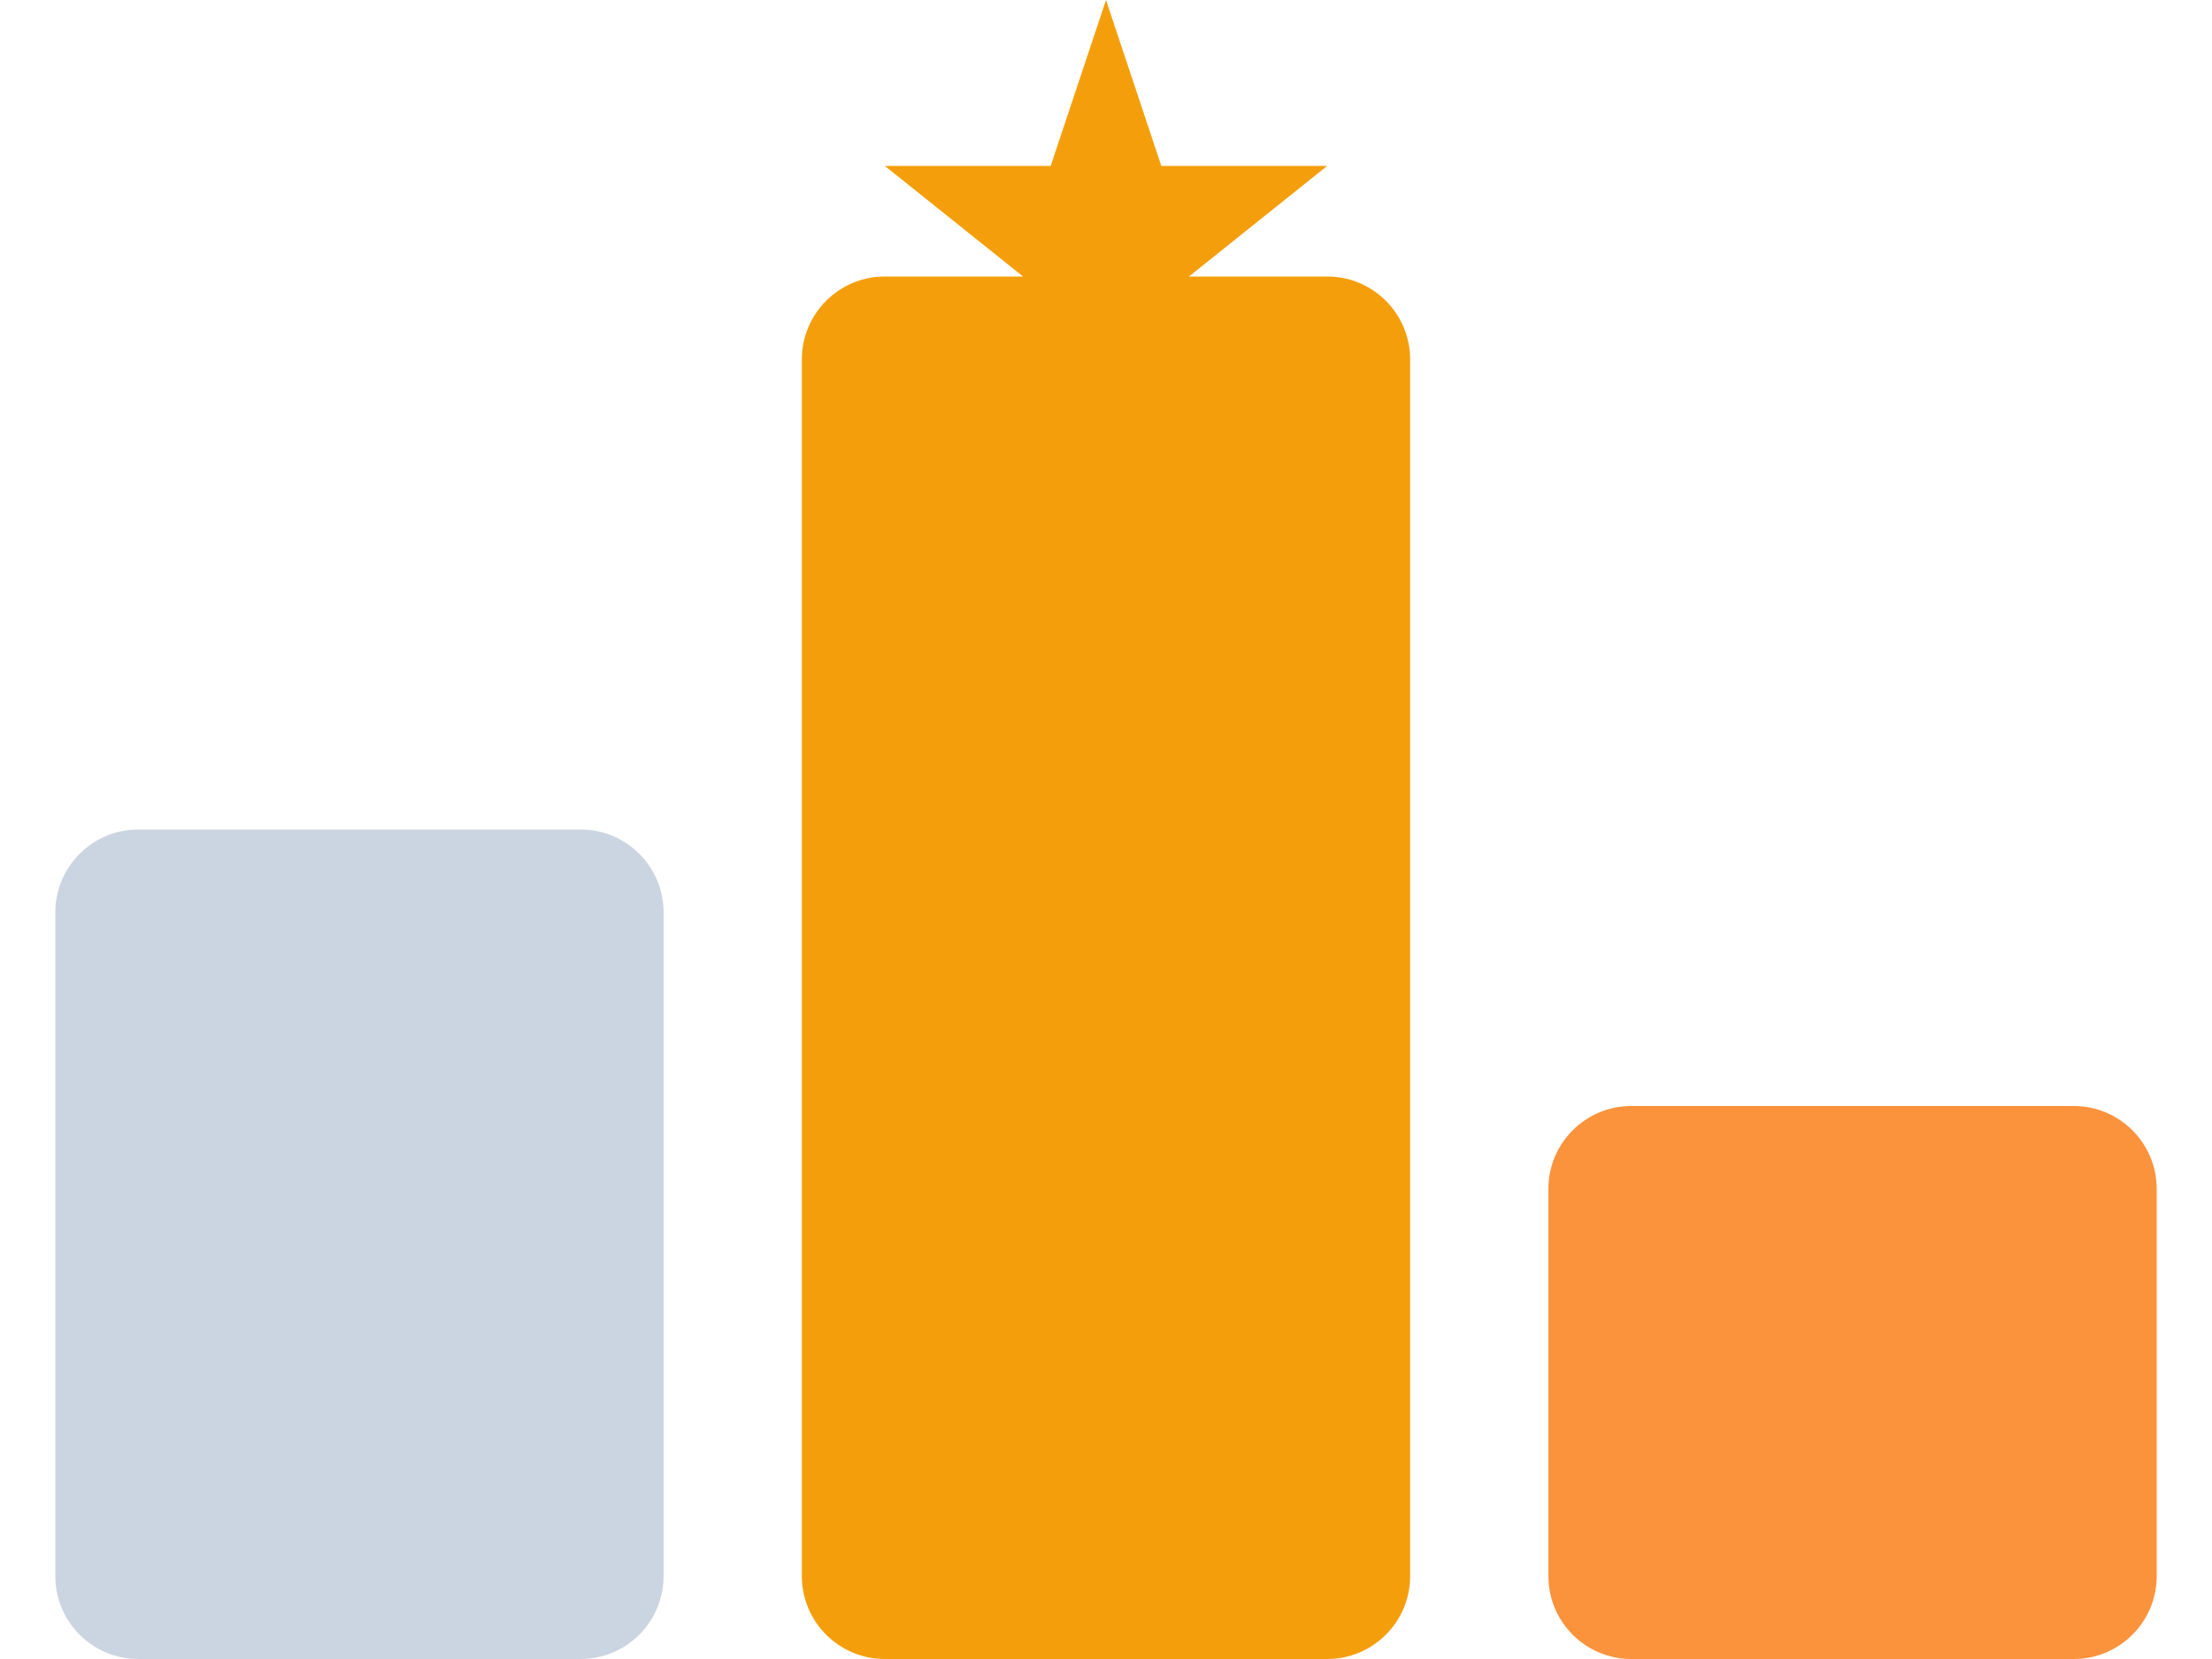
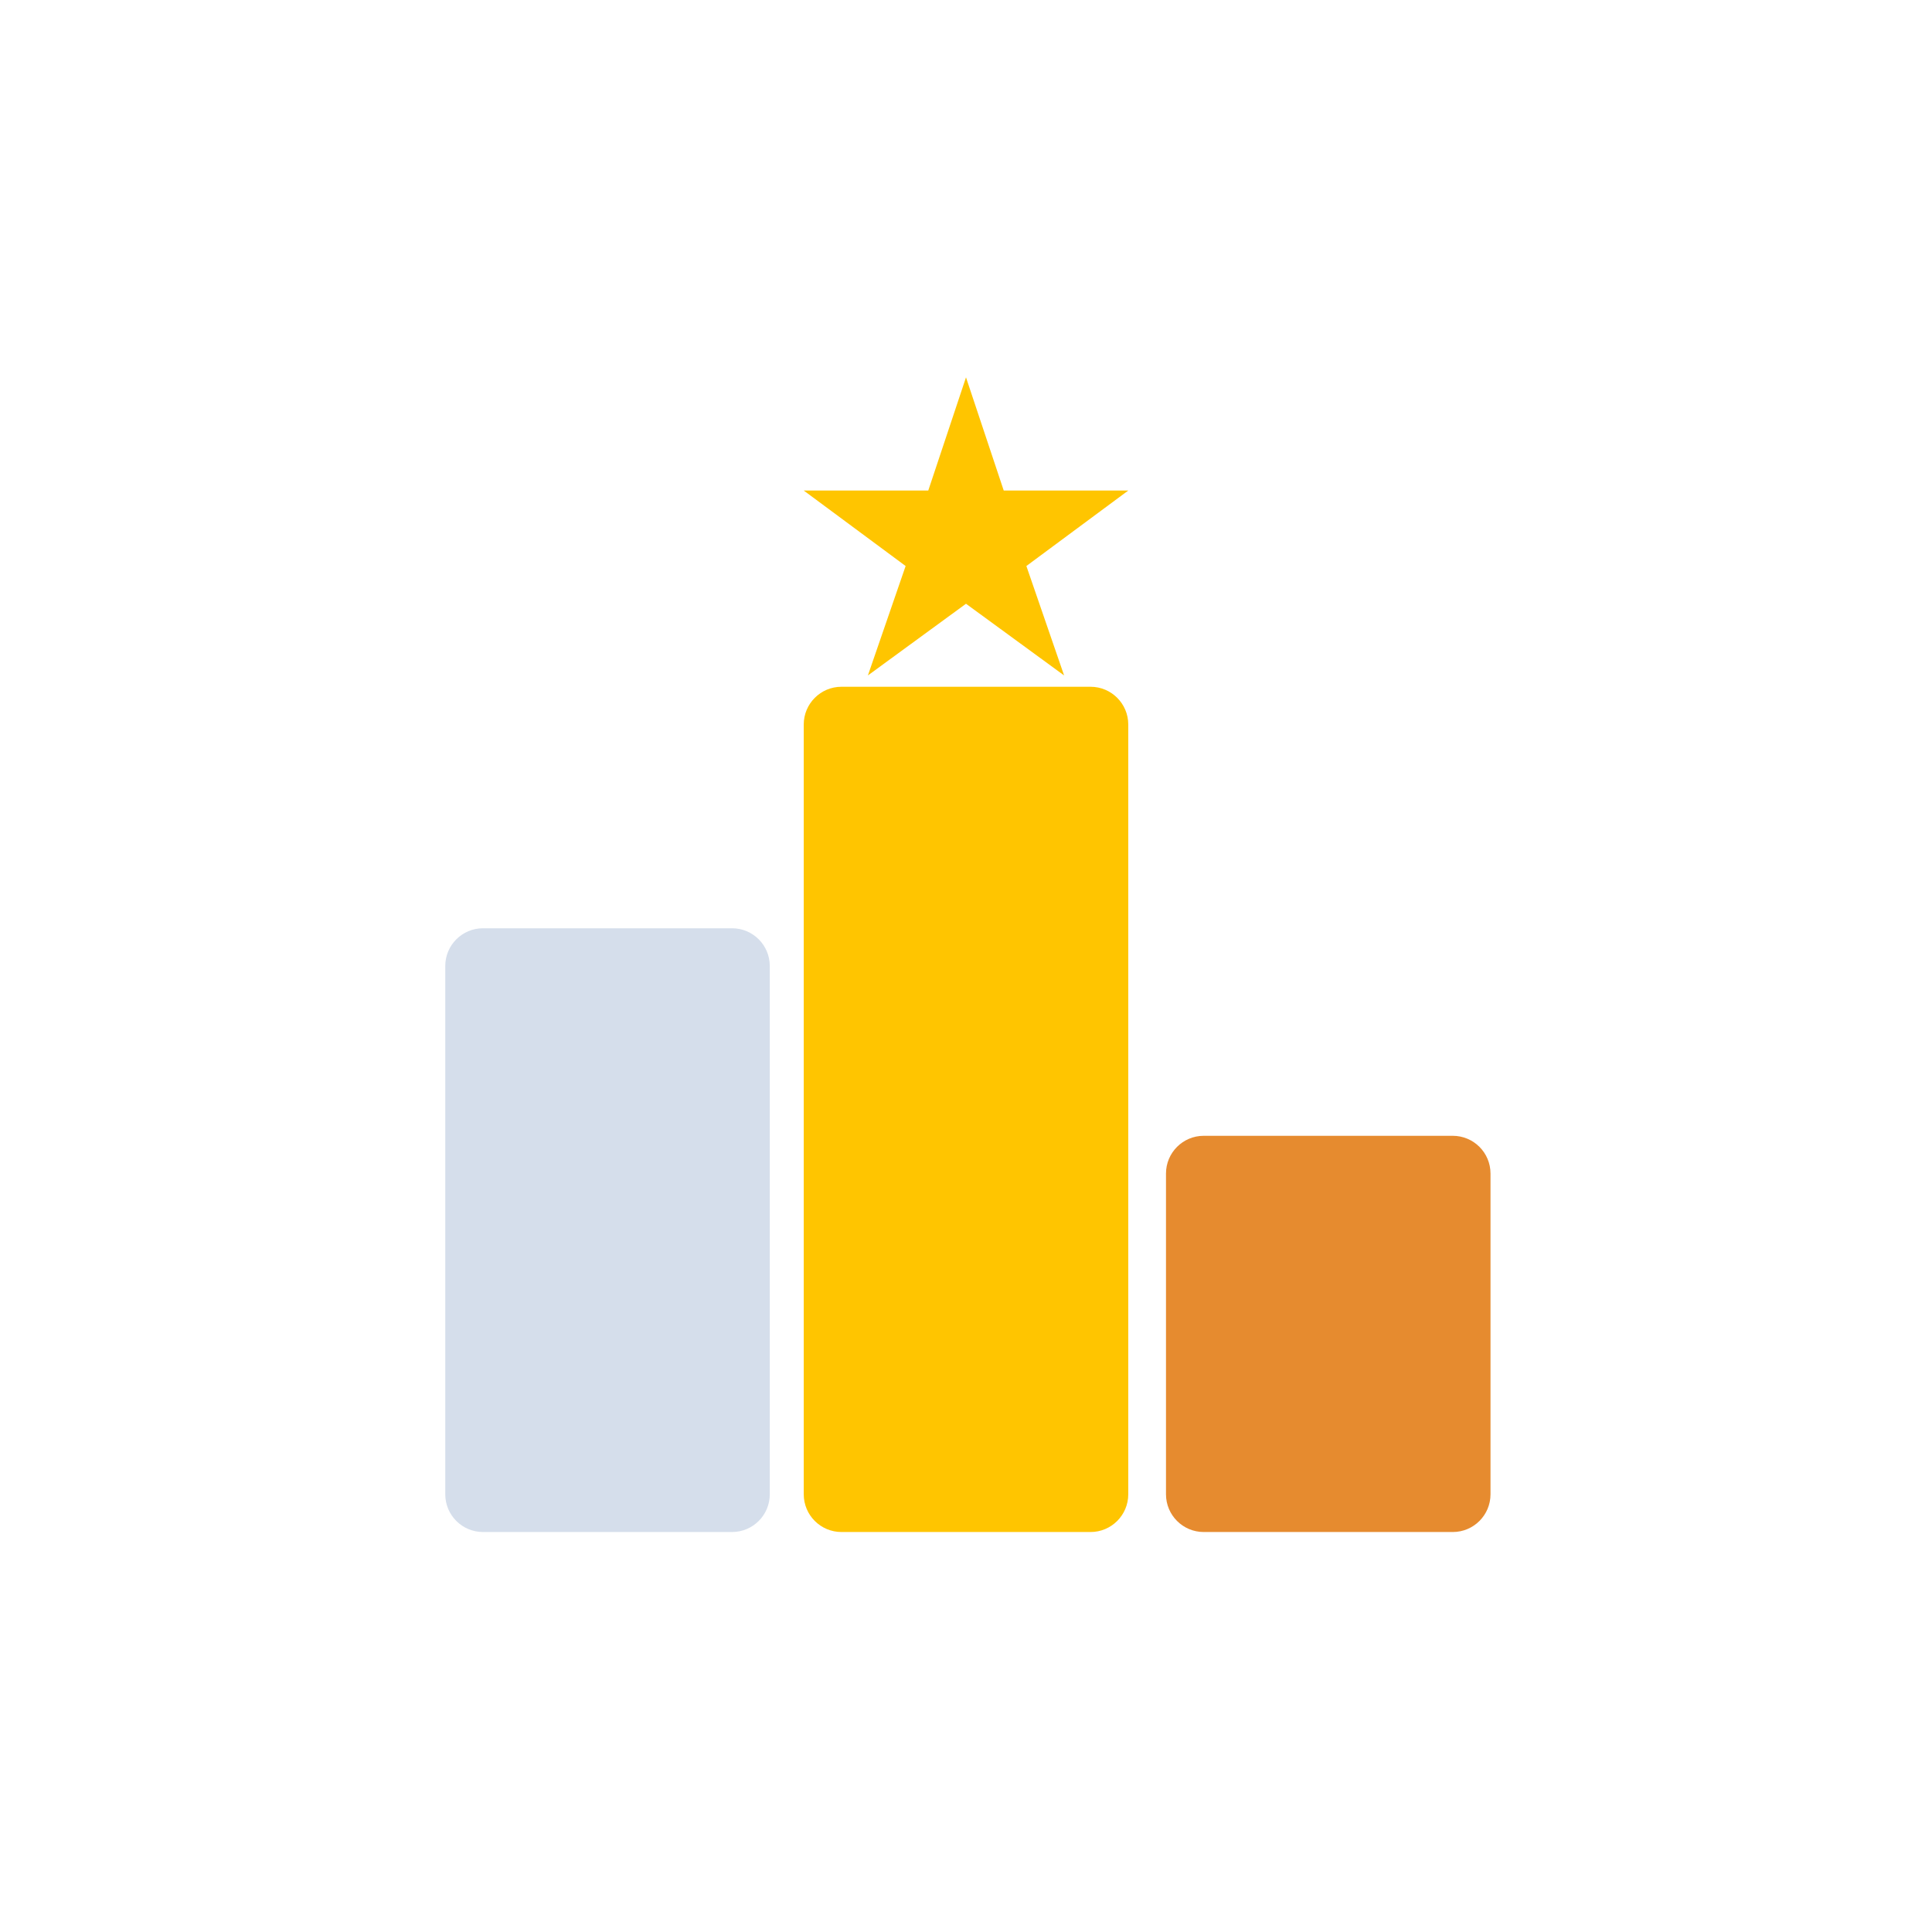
- <svg xmlns="http://www.w3.org/2000/svg" viewBox="0 0 80 60" role="img" aria-label="scoreplace podium">
-   <rect x="2" y="30" width="22" height="30" rx="3" fill="#CBD5E1" />
-   <rect x="29" y="10" width="22" height="50" rx="3" fill="#F59E0B" />
-   <rect x="56" y="40" width="22" height="20" rx="3" fill="#FB923C" />
-   <path d="M 40 0 L 42 6 L 48 6 L 43 10 L 45 16 L 40 12 L 35 16 L 37 10 L 32 6 L 38 6 Z" fill="#F59E0B" />
+ <svg xmlns="http://www.w3.org/2000/svg" width="512" height="512" viewBox="0 0 512 512" role="img" aria-label="ScorePlace.app — símbolo transparente">
+   <defs>
+     <linearGradient id="azul" x1="0" y1="0" x2="0.85" y2="1">
+       <stop offset="0" stop-color="#4AA3CD" />
+       <stop offset="0.5" stop-color="#2D8ABC" />
+       <stop offset="1" stop-color="#1568A5" />
+     </linearGradient>
+     <radialGradient id="luz" cx="48%" cy="8%" r="80%">
+       <stop offset="0" stop-color="#FFFFFF" stop-opacity="0.09" />
+       <stop offset="1" stop-color="#FFFFFF" stop-opacity="0" />
+     </radialGradient>
+   </defs>
+   <rect x="118" y="246" width="86" height="160" rx="10" fill="#D5DEEB" />
+   <rect x="213" y="182" width="86" height="224" rx="10" fill="#FFC500" />
+   <rect x="309" y="301" width="86" height="105" rx="10" fill="#E68B2F" />
+   <polygon points="256,100 266,130 299,130 272,150 282,179 256,160 230,179 240,150 213,130 246,130" fill="#FFC500" />
</svg>
